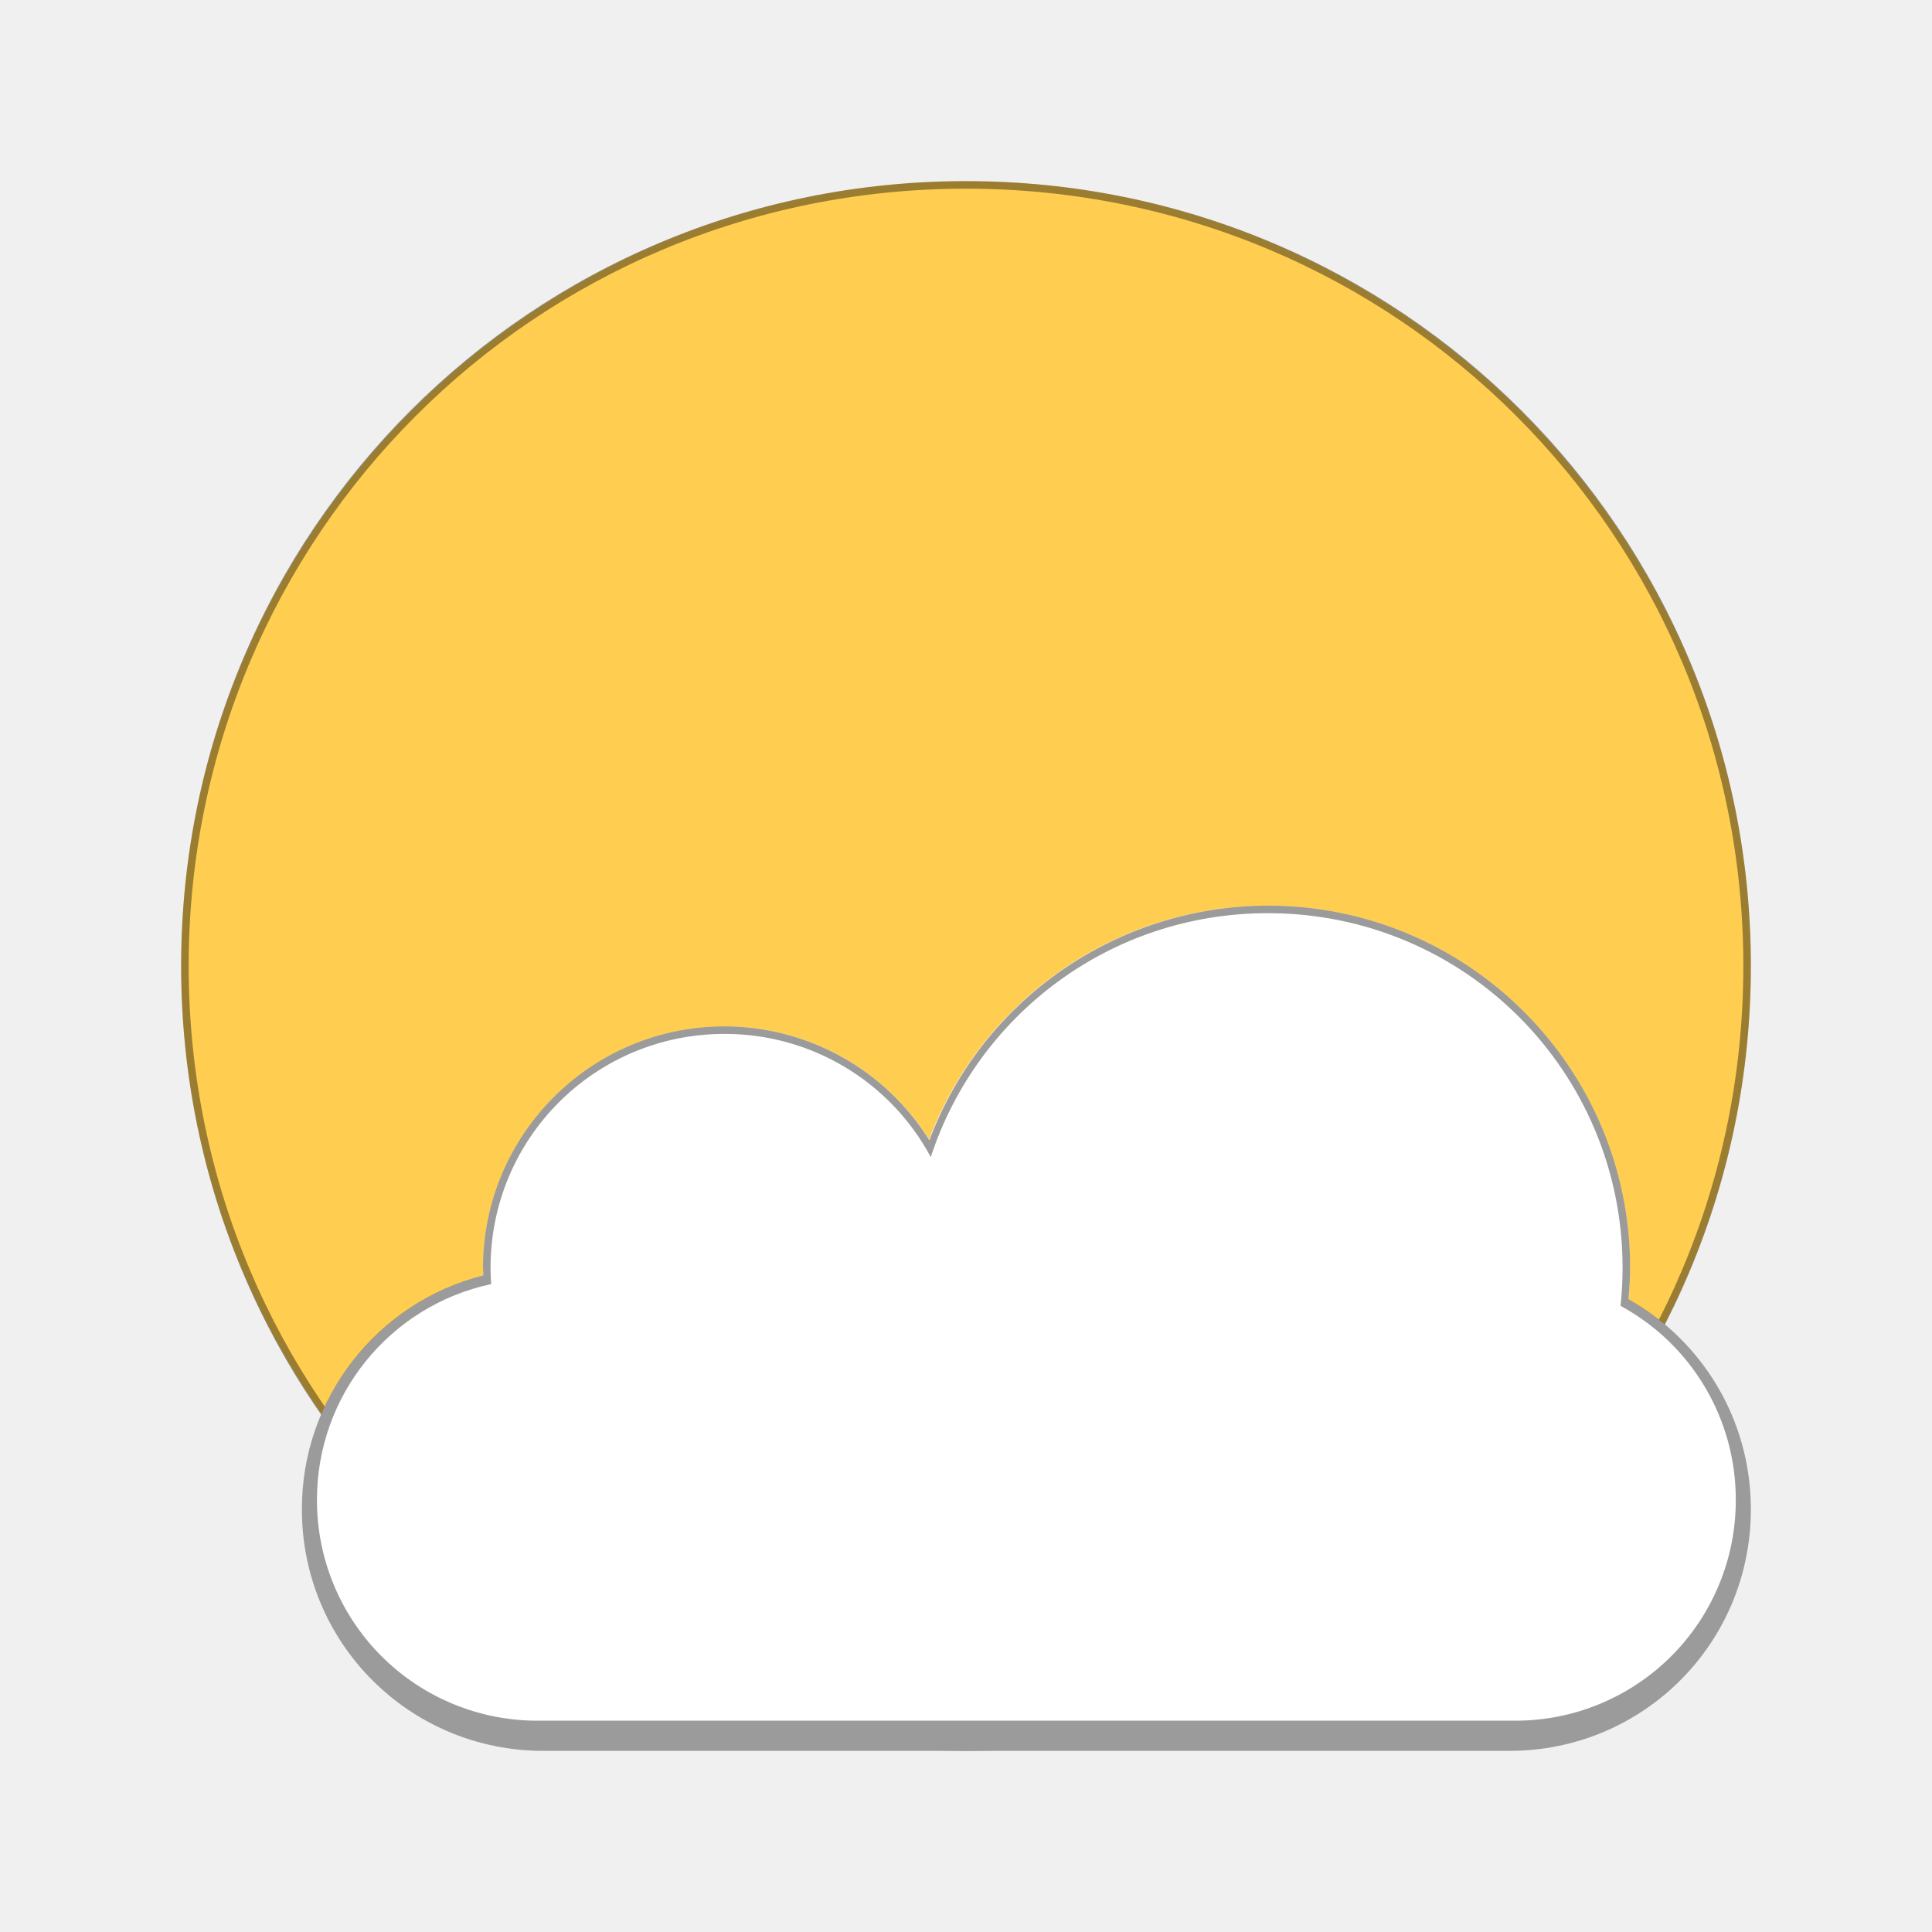
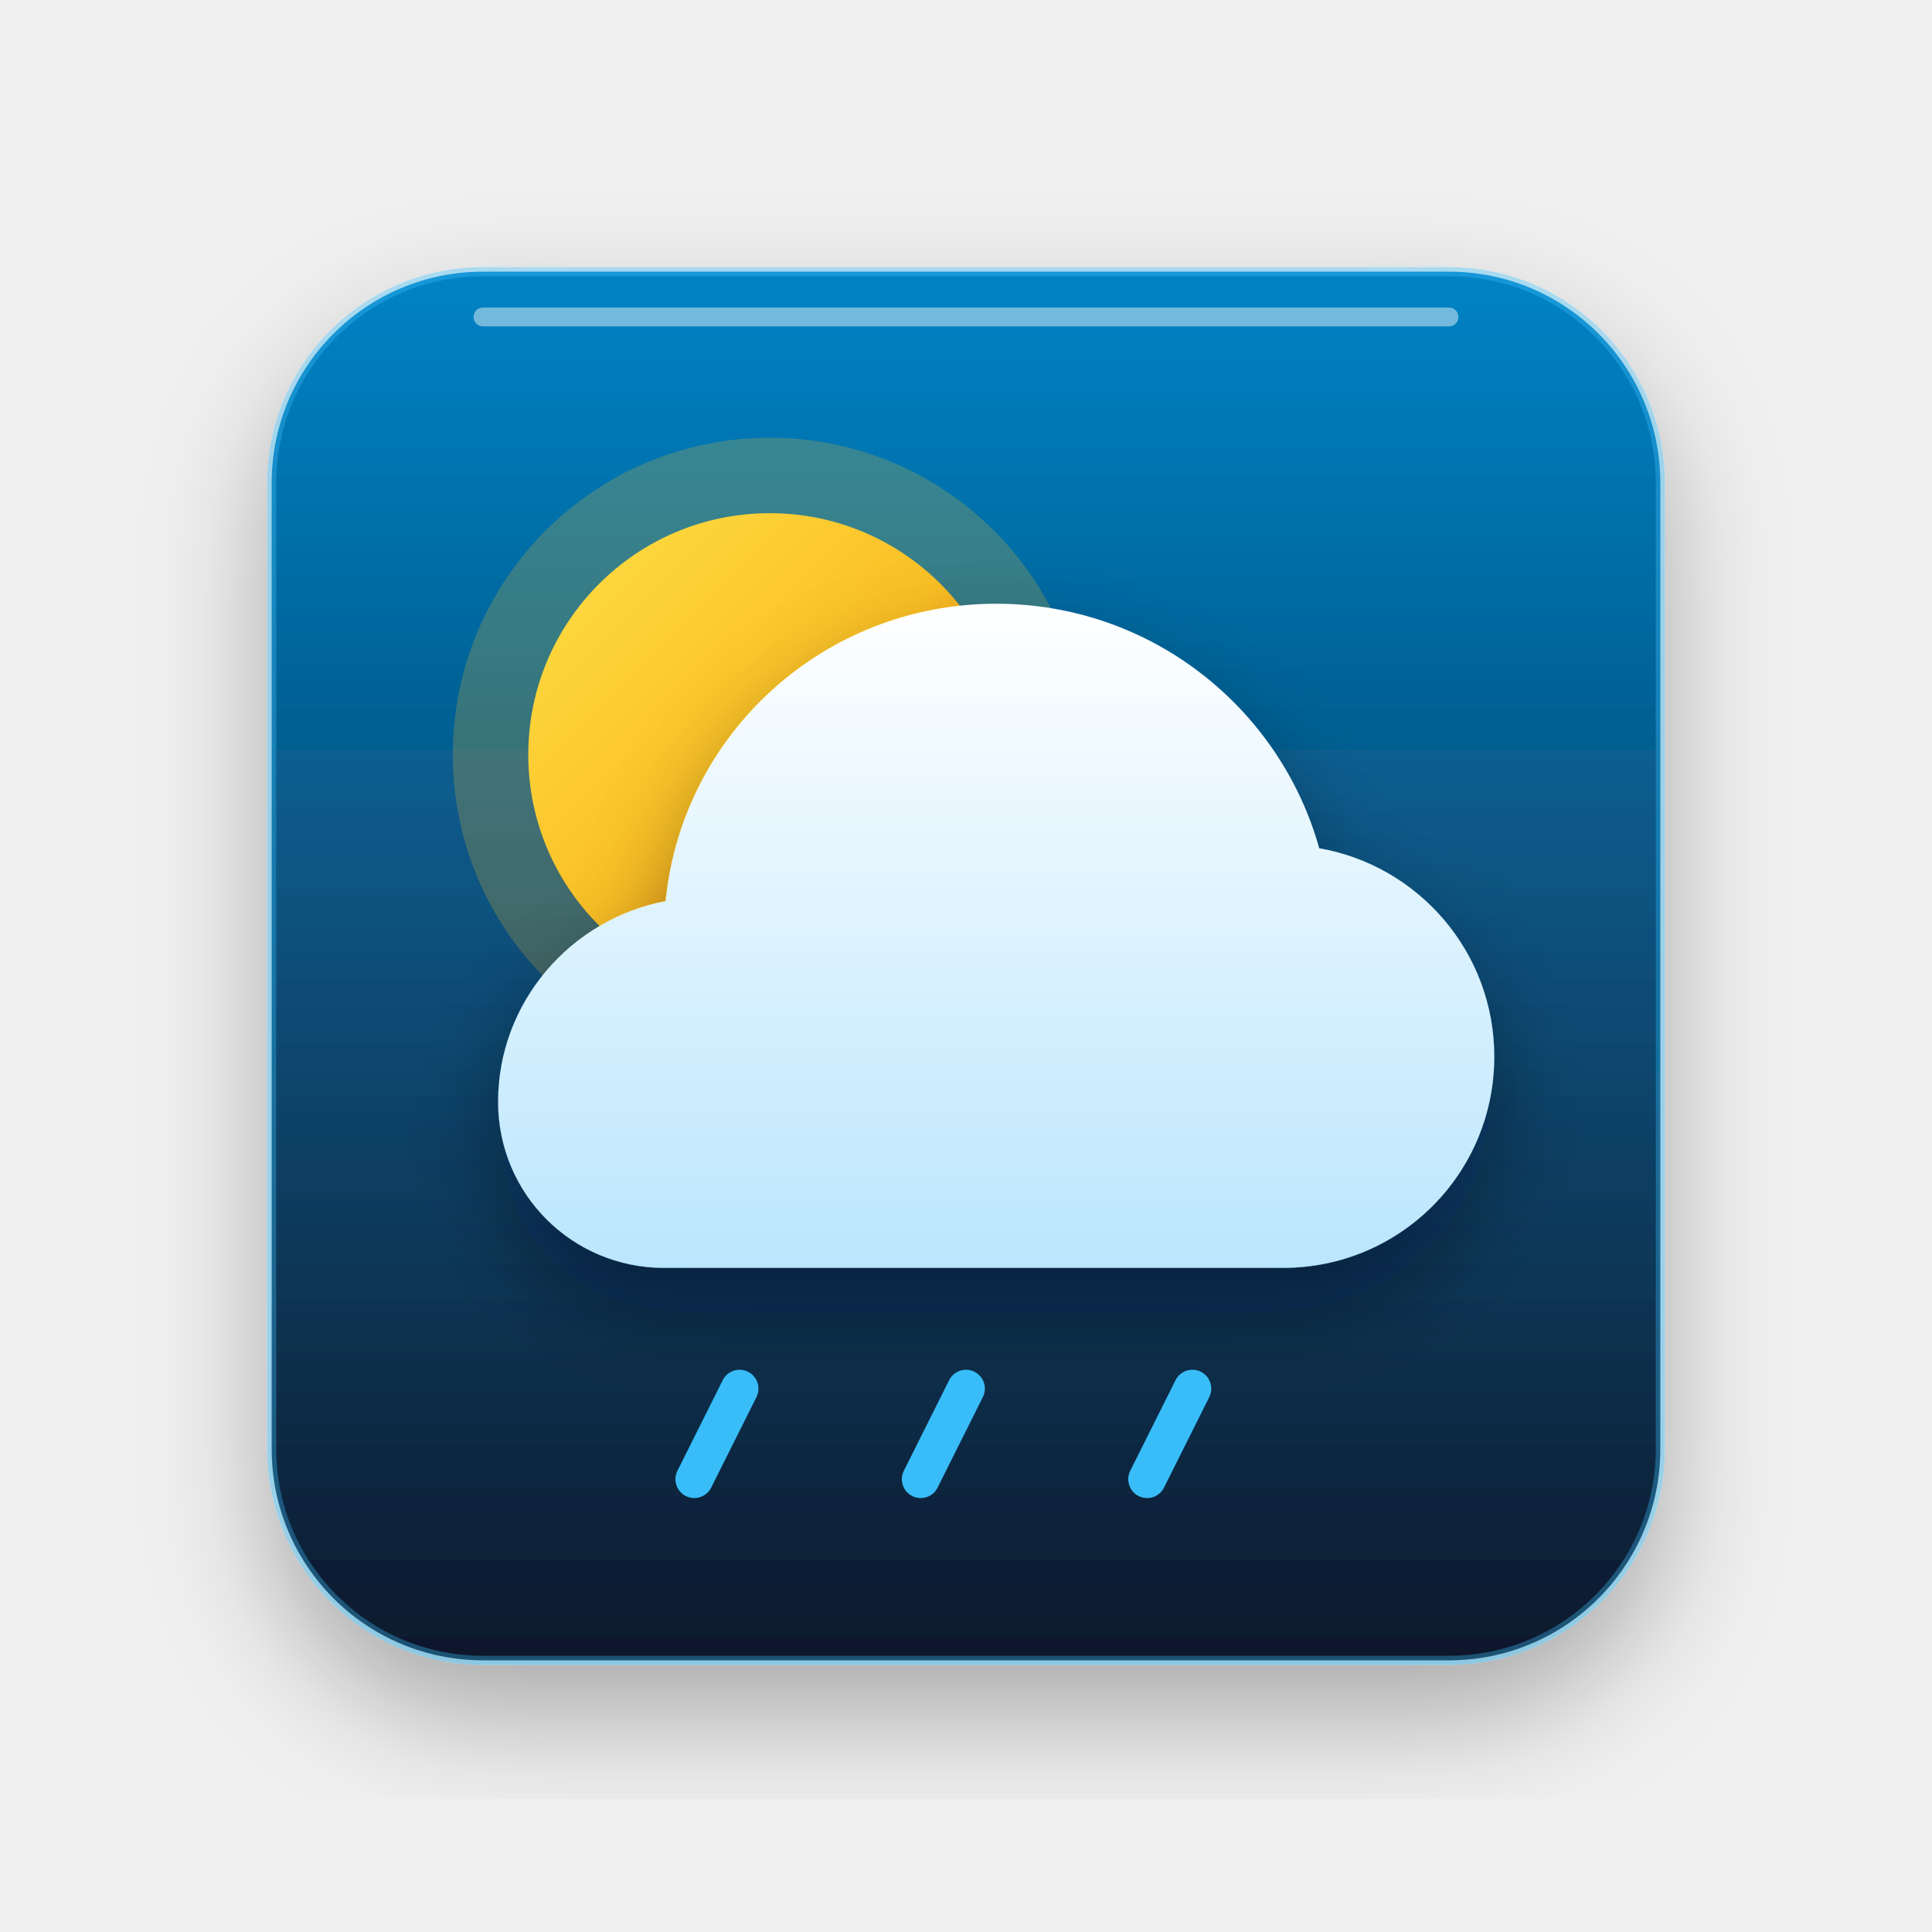
- <svg xmlns="http://www.w3.org/2000/svg" version="1.0" viewBox="0 0 256 256">
-   <g transform="translate(-464 -28)">
-     <rect x="488" y="52" width="208" height="208" ry="104" fill="#ffce51" />
-     <path d="M592 52c-57.616 0-104 46.384-104 104s46.384 104 104 104 104-46.384 104-104S649.616 52 592 52zm0 1c57.062 0 103 45.938 103 103s-45.938 103-103 103-103-45.938-103-103S534.938 53 592 53z" fill-opacity=".392" />
-     <rect x="504" y="196" width="192" height="64" ry="32" fill="#fff" />
-     <circle cx="560" cy="196" r="32" fill="#fff" />
-     <circle cx="632" cy="196" r="48" fill="#fff" />
-     <path d="M632 148a48 48 0 0 0-44.859 31.084A32 32 0 0 0 560 164a32 32 0 0 0-32 32 32 32 0 0 0 .035.992A31.927 31.927 0 0 0 504 228c0 17.728 14.272 32 32 32h128c17.728 0 32-14.272 32-32 0-11.975-6.517-22.366-16.207-27.854A48 48 0 0 0 680 196a48 48 0 0 0-48-48zm0 1c26.038 0 47 20.962 47 47 0 1.7-.095 3.377-.27 5.03A29.184 29.184 0 0 1 694 226.75 29.187 29.187 0 0 1 664.75 256h-129.5A29.187 29.187 0 0 1 506 226.75a29.18 29.18 0 0 1 23.082-28.6A31.642 31.642 0 0 1 529 196c0-17.174 13.826-31 31-31a30.926 30.926 0 0 1 27.332 16.322C593.472 162.518 611.094 149 632 149z" fill-opacity=".392" />
+ <svg xmlns="http://www.w3.org/2000/svg" viewBox="0 0 256 256" width="256" height="256">
+   <defs>
+     <linearGradient id="sky-chassis" x1="0%" y1="0%" x2="0%" y2="100%">
+       <stop offset="0%" stop-color="#0284c7" />
+       <stop offset="100%" stop-color="#0f172a" />
+     </linearGradient>
+     <linearGradient id="sun-grad" x1="0%" y1="0%" x2="100%" y2="100%">
+       <stop offset="0%" stop-color="#fde047" />
+       <stop offset="50%" stop-color="#fbbf24" />
+       <stop offset="100%" stop-color="#ea580c" />
+     </linearGradient>
+     <linearGradient id="cloud-grad" x1="0%" y1="0%" x2="0%" y2="100%">
+       <stop offset="0%" stop-color="#ffffff" />
+       <stop offset="100%" stop-color="#bae6fd" />
+     </linearGradient>
+     <filter id="shadow" x="-10%" y="-10%" width="120%" height="120%">
+       <feDropShadow dx="0" dy="7" stdDeviation="8" flood-opacity="0.3" />
+     </filter>
+     <filter id="cloud-shadow" x="-20%" y="-20%" width="140%" height="140%">
+       <feDropShadow dx="0" dy="6" stdDeviation="6" flood-color="#020617" flood-opacity="0.38" />
+     </filter>
+   </defs>
+   <rect x="36" y="36" width="184" height="184" rx="28" ry="28" fill="url(#sky-chassis)" stroke="#38bdf8" stroke-width="1.2" stroke-opacity="0.35" filter="url(#shadow)" />
+   <path d="M 64 42 L 192 42" stroke="#ffffff" stroke-width="2.5" stroke-linecap="round" opacity="0.45" />
+   <circle cx="102" cy="100" r="42" fill="#fbbf24" opacity="0.22" />
+   <circle cx="102" cy="100" r="32" fill="url(#sun-grad)" />
+   <path d="M 88 168 H 170 C 185.5 168 198 155.5 198 140 C 198 126.2 188 114.7 174.8 112.4 C 169.6 93.8 152.5 80 132 80 C 109.2 80 90.4 97.2 88.2 119.4 C 75.6 121.8 66 132.8 66 146 C 66 158.2 75.8 168 88 168 Z" fill="url(#cloud-grad)" filter="url(#cloud-shadow)" />
+   <g stroke="#38bdf8" stroke-width="5" stroke-linecap="round">
+     <line x1="98" y1="184" x2="92" y2="196" />
+     <line x1="128" y1="184" x2="122" y2="196" />
+     <line x1="158" y1="184" x2="152" y2="196" />
  </g>
</svg>
